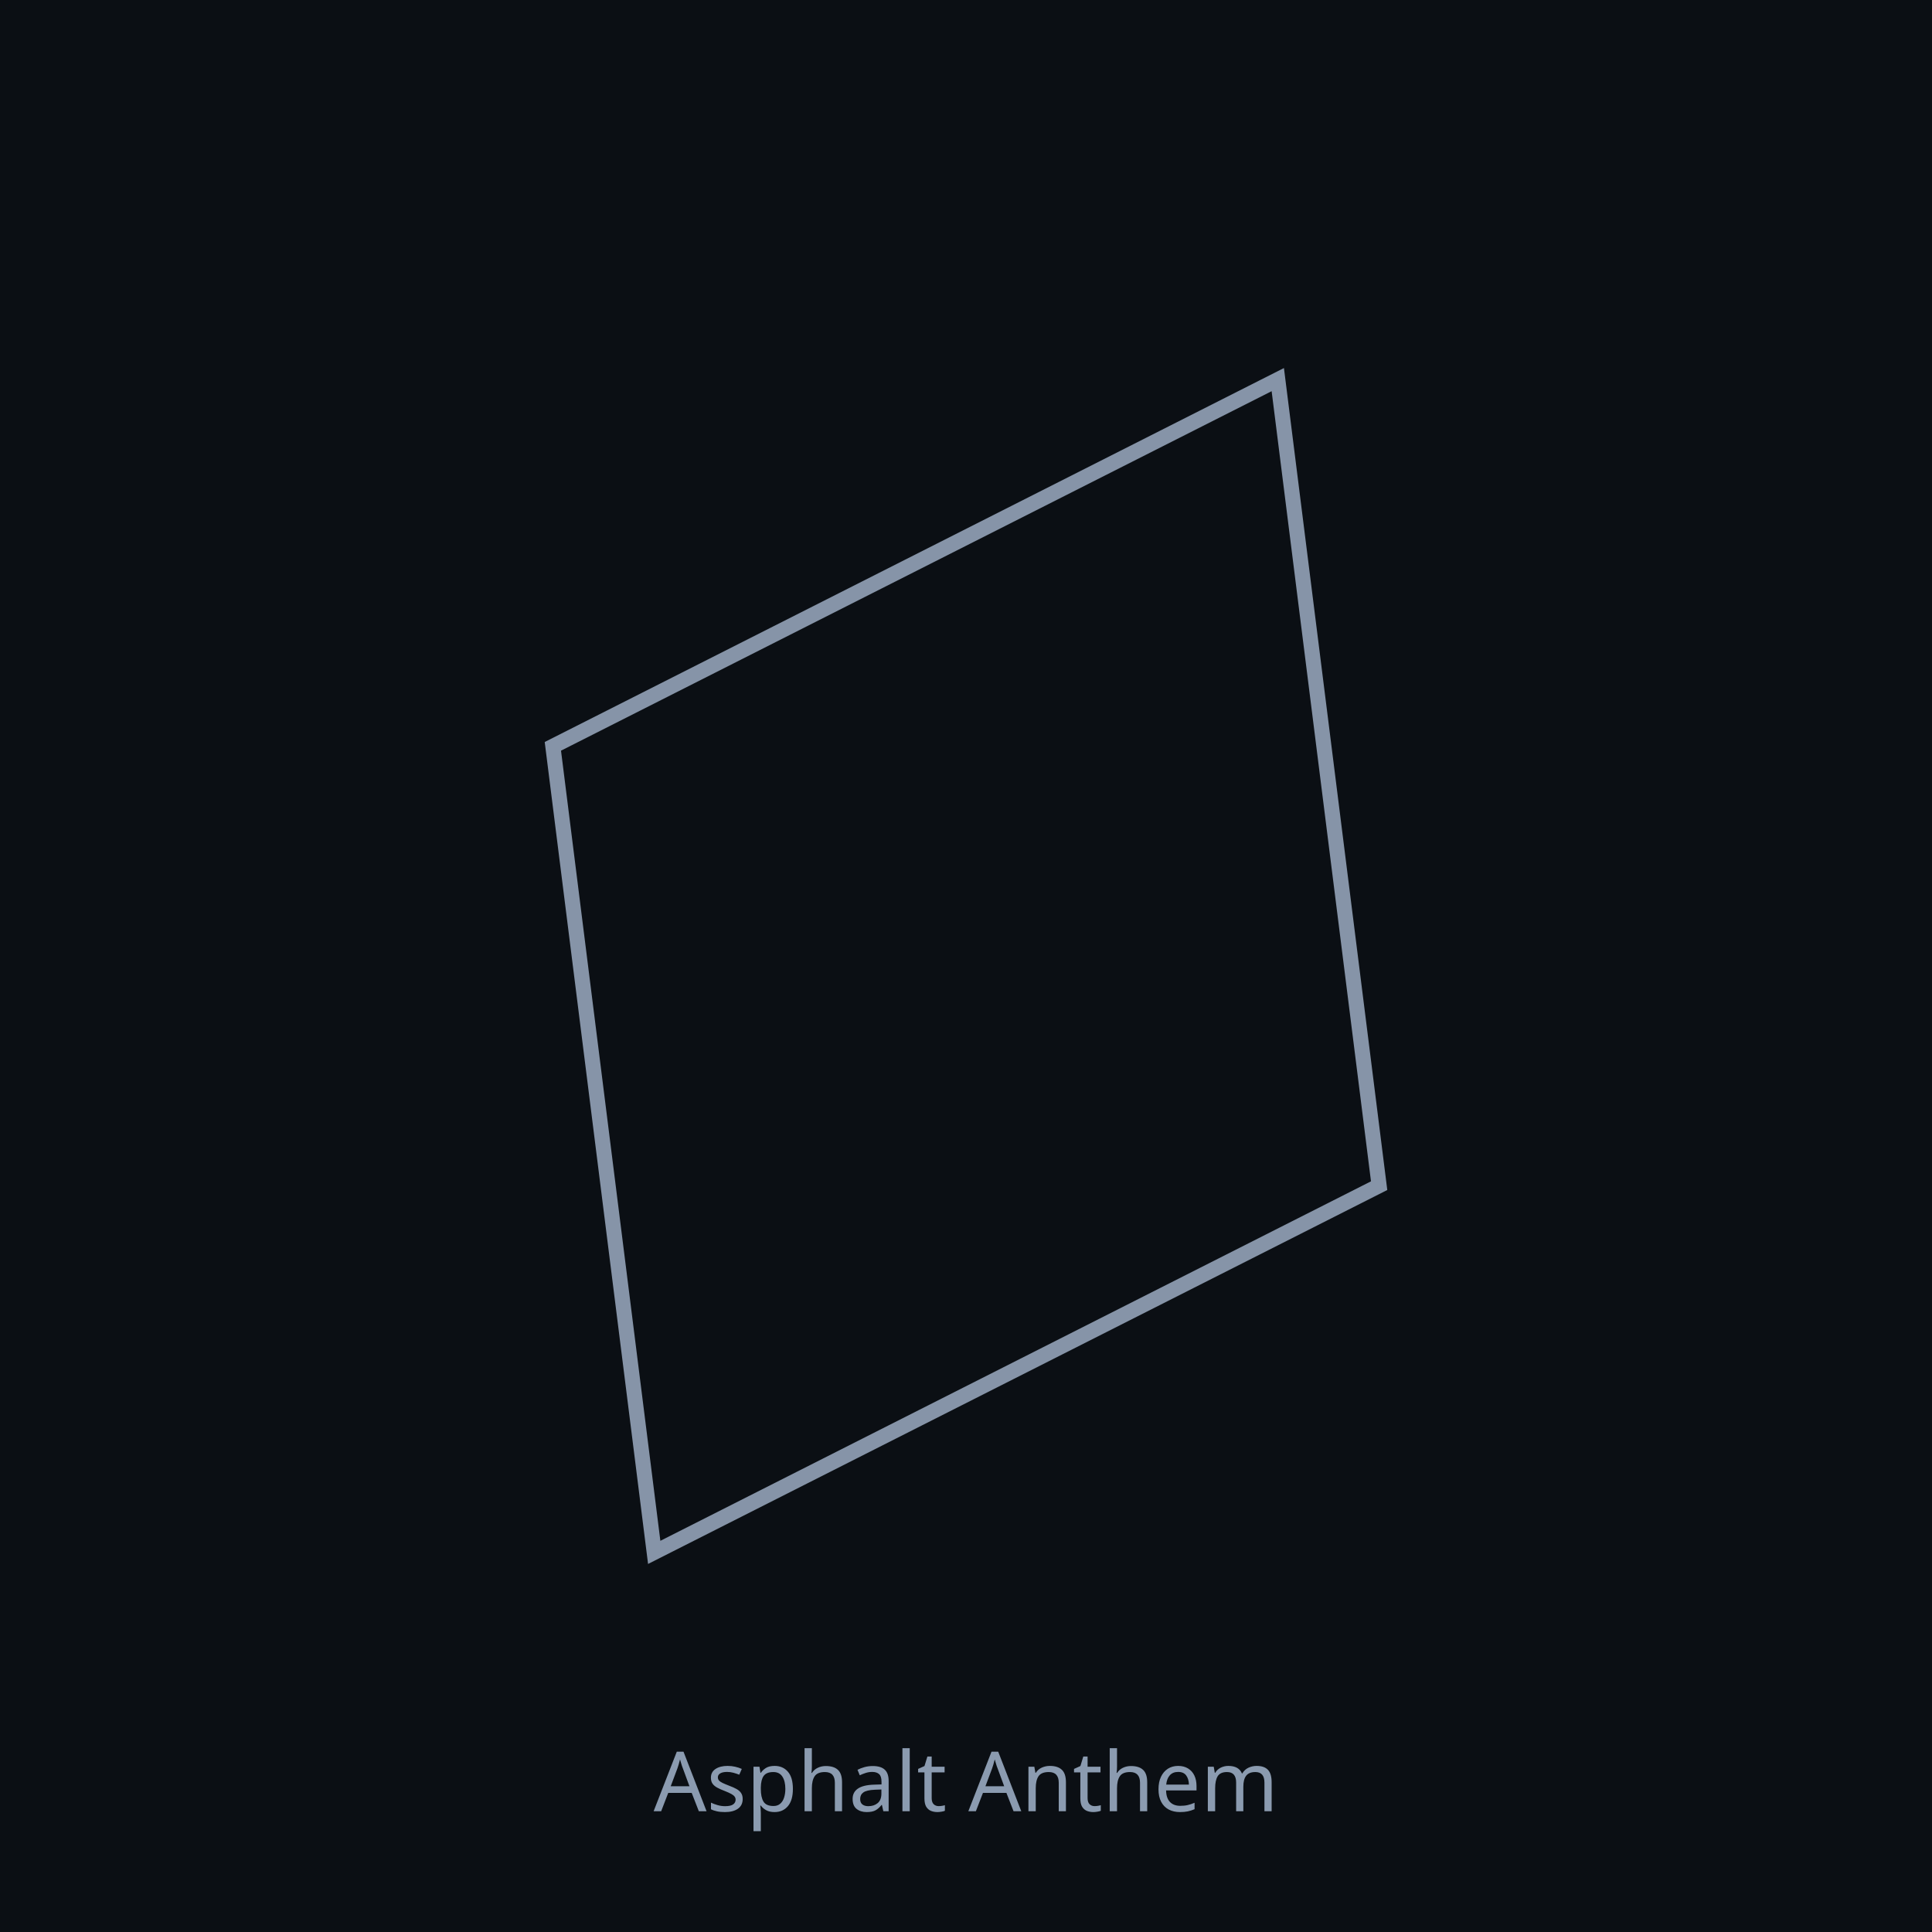
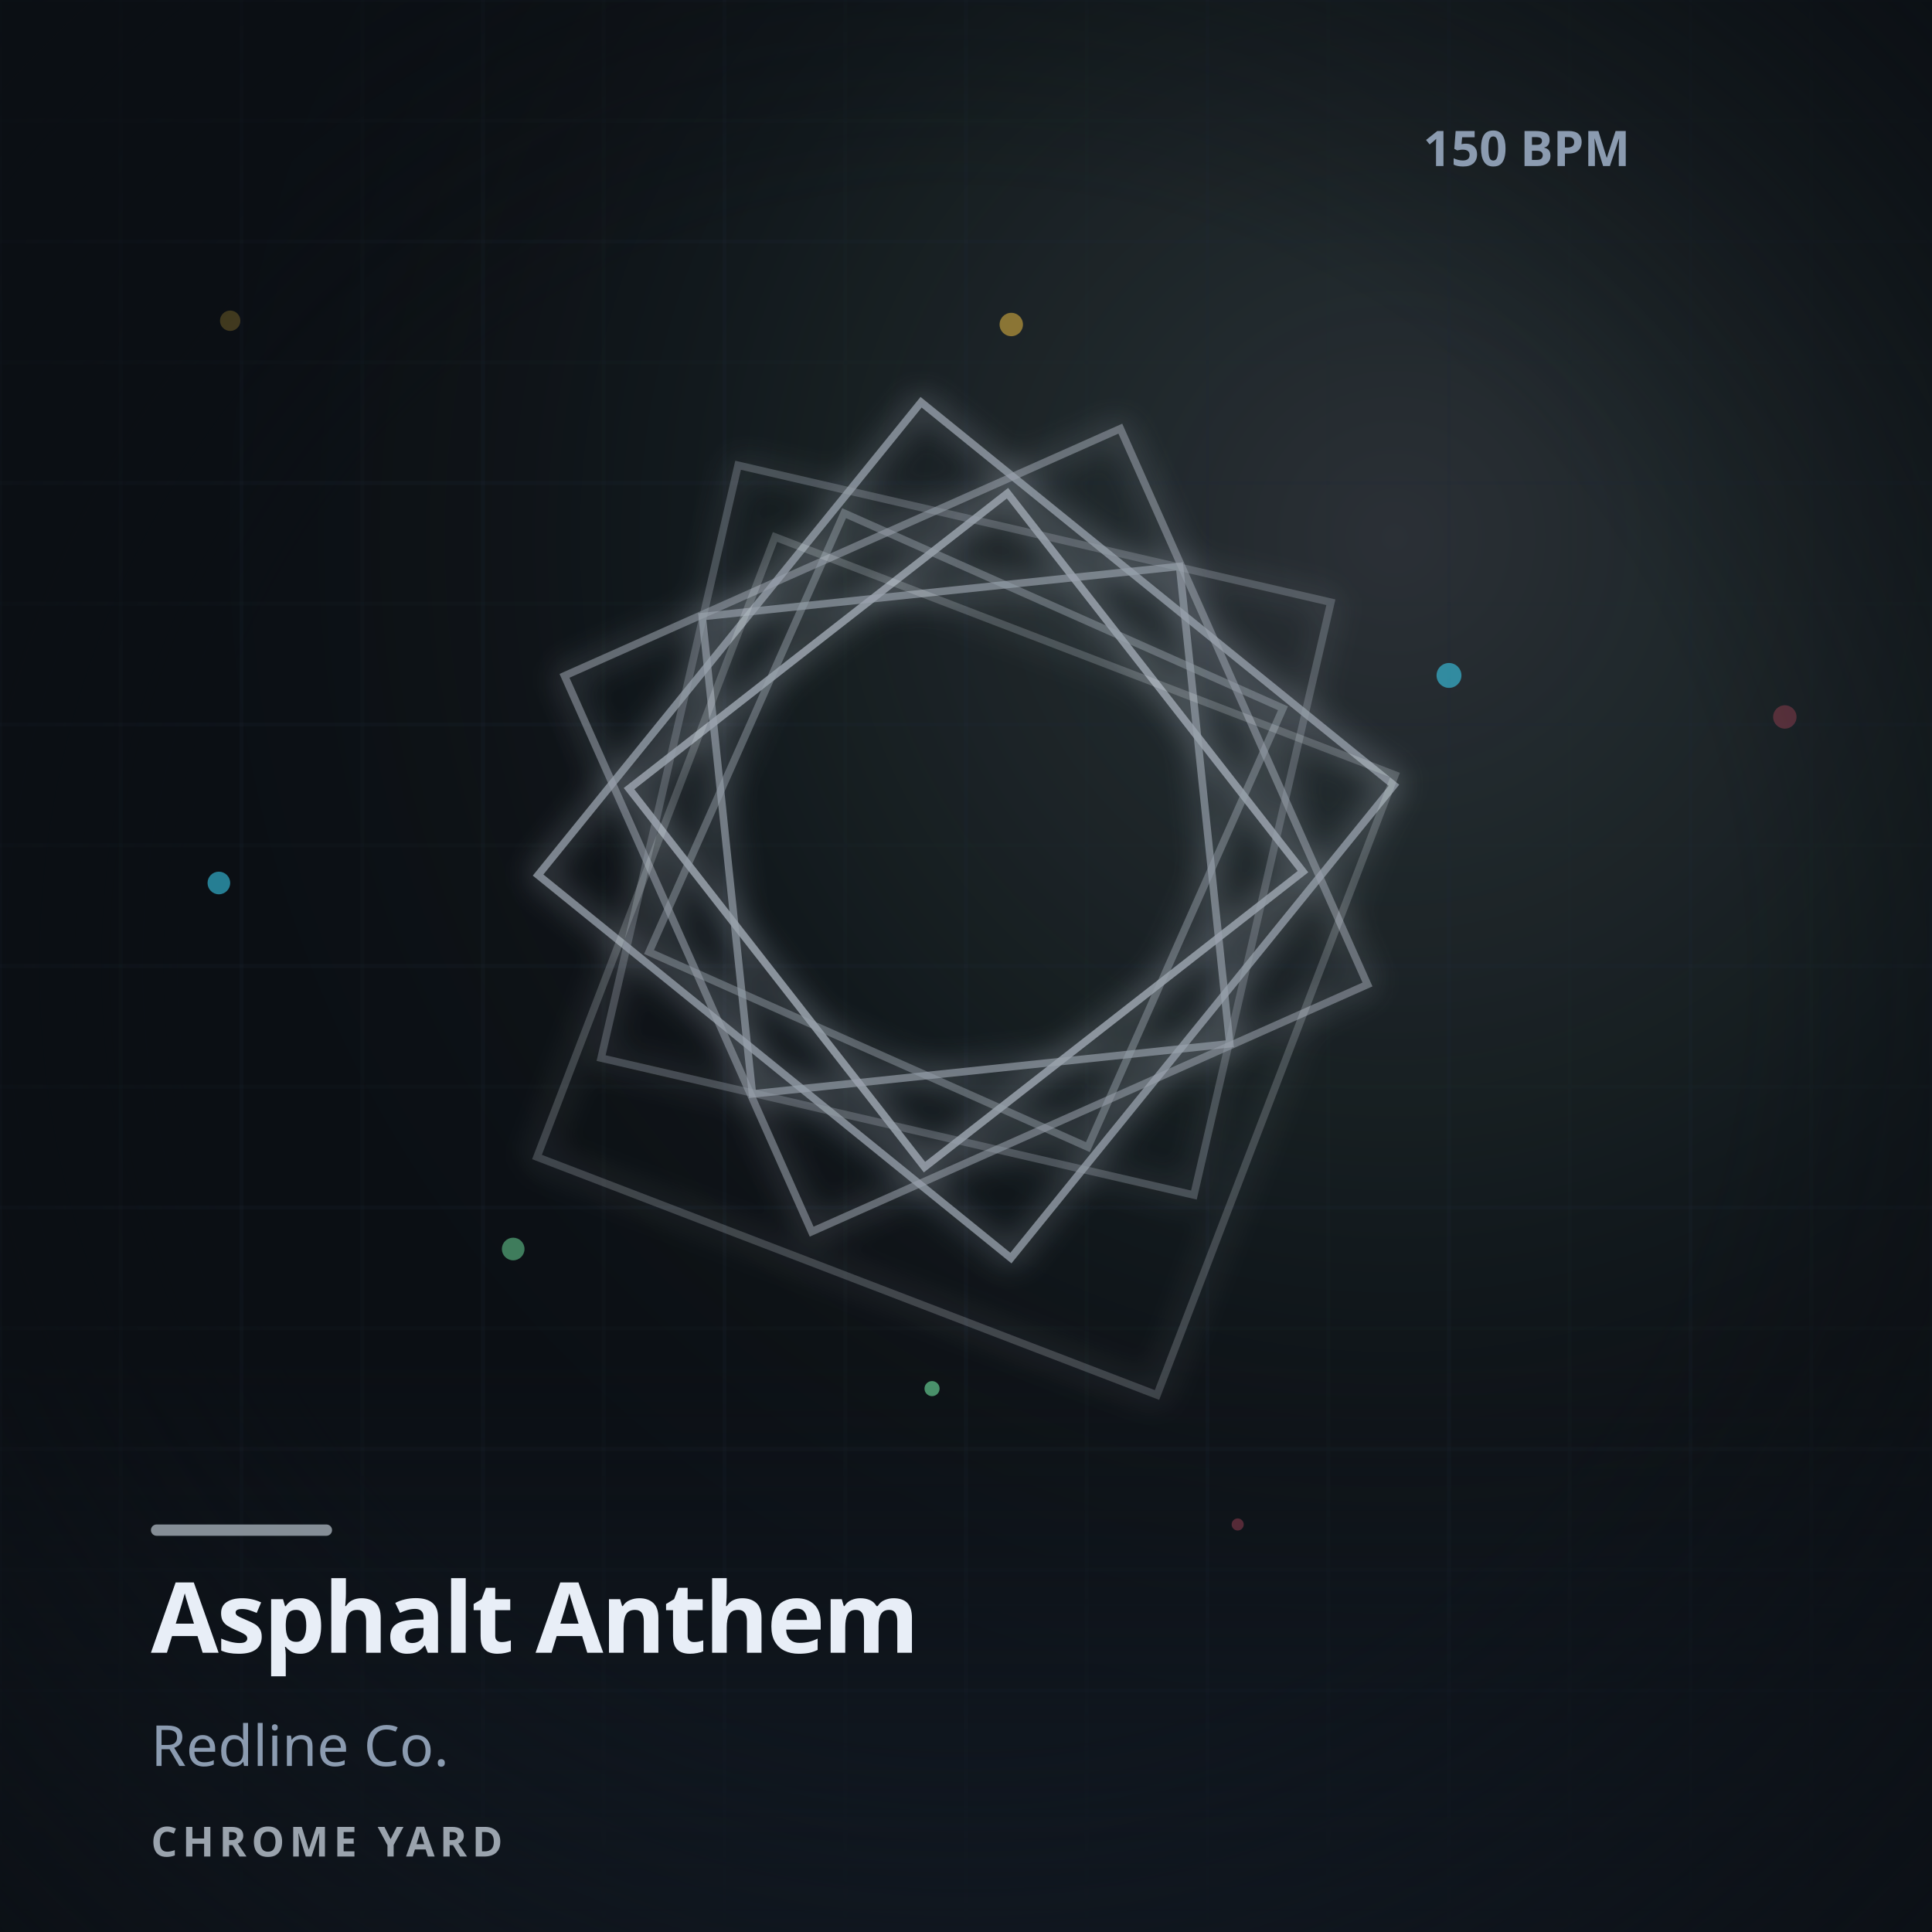
<svg xmlns="http://www.w3.org/2000/svg" width="512" height="512" viewBox="0 0 512 512">
-   <rect width="512" height="512" fill="#0b0f14" />
-   <polygon points="256,80 380,256 256,432 132,256" fill="none" stroke="#94A3B8" stroke-width="4" opacity="0.9" transform="rotate(208 256 256)" />
-   <text x="256" y="480" text-anchor="middle" fill="#8b9bb0" font-family="system-ui" font-size="22">Asphalt Anthem</text>
+   <defs>
+     <radialGradient id="bgGlow" cx="72%" cy="28%" r="65%">
+       <stop offset="0%" stop-color="#9AA3AD" stop-opacity="0.22" />
+       <stop offset="55%" stop-color="#8fc3ae" stop-opacity="0.06" />
+       <stop offset="100%" stop-color="#0B0F14" stop-opacity="0" />
+     </radialGradient>
+     <radialGradient id="vignette" cx="50%" cy="50%" r="72%">
+       <stop offset="55%" stop-color="#0B0F14" stop-opacity="0" />
+       <stop offset="100%" stop-color="#0B0F14" stop-opacity="0.92" />
+     </radialGradient>
+     <linearGradient id="titleFade" x1="0" y1="0" x2="0" y2="1">
+       <stop offset="0%" stop-color="#121A24" stop-opacity="0" />
+       <stop offset="100%" stop-color="#121A24" stop-opacity="0.94" />
+     </linearGradient>
+     <filter id="softGlow" x="-40%" y="-40%" width="180%" height="180%">
+       <feGaussianBlur stdDeviation="4" result="b" />
+       <feMerge>
+         <feMergeNode in="b" />
+         <feMergeNode in="SourceGraphic" />
+       </feMerge>
+     </filter>
+   </defs>
+   <rect width="512" height="512" fill="#0B0F14" />
+   <rect width="512" height="512" fill="url(#bgGlow)" />
+   <g opacity="0.9">
+     <line x1="0" y1="0" x2="0" y2="512" stroke="#1E2A3A" stroke-opacity="0.20" stroke-width="1" />
+     <line x1="32" y1="0" x2="32" y2="512" stroke="#1E2A3A" stroke-opacity="0.12" stroke-width="1" />
+     <line x1="64" y1="0" x2="64" y2="512" stroke="#1E2A3A" stroke-opacity="0.20" stroke-width="1" />
+     <line x1="96" y1="0" x2="96" y2="512" stroke="#1E2A3A" stroke-opacity="0.12" stroke-width="1" />
+     <line x1="128" y1="0" x2="128" y2="512" stroke="#1E2A3A" stroke-opacity="0.20" stroke-width="1" />
+     <line x1="160" y1="0" x2="160" y2="512" stroke="#1E2A3A" stroke-opacity="0.12" stroke-width="1" />
+     <line x1="192" y1="0" x2="192" y2="512" stroke="#1E2A3A" stroke-opacity="0.20" stroke-width="1" />
+     <line x1="224" y1="0" x2="224" y2="512" stroke="#1E2A3A" stroke-opacity="0.12" stroke-width="1" />
+     <line x1="256" y1="0" x2="256" y2="512" stroke="#1E2A3A" stroke-opacity="0.20" stroke-width="1" />
+     <line x1="288" y1="0" x2="288" y2="512" stroke="#1E2A3A" stroke-opacity="0.12" stroke-width="1" />
+     <line x1="320" y1="0" x2="320" y2="512" stroke="#1E2A3A" stroke-opacity="0.20" stroke-width="1" />
+     <line x1="352" y1="0" x2="352" y2="512" stroke="#1E2A3A" stroke-opacity="0.12" stroke-width="1" />
+     <line x1="384" y1="0" x2="384" y2="512" stroke="#1E2A3A" stroke-opacity="0.20" stroke-width="1" />
+     <line x1="416" y1="0" x2="416" y2="512" stroke="#1E2A3A" stroke-opacity="0.12" stroke-width="1" />
+     <line x1="448" y1="0" x2="448" y2="512" stroke="#1E2A3A" stroke-opacity="0.20" stroke-width="1" />
+     <line x1="480" y1="0" x2="480" y2="512" stroke="#1E2A3A" stroke-opacity="0.12" stroke-width="1" />
+     <line x1="512" y1="0" x2="512" y2="512" stroke="#1E2A3A" stroke-opacity="0.20" stroke-width="1" />
+     <line x1="0" y1="0" x2="512" y2="0" stroke="#1E2A3A" stroke-opacity="0.20" stroke-width="1" />
+     <line x1="0" y1="32" x2="512" y2="32" stroke="#1E2A3A" stroke-opacity="0.12" stroke-width="1" />
+     <line x1="0" y1="64" x2="512" y2="64" stroke="#1E2A3A" stroke-opacity="0.20" stroke-width="1" />
+     <line x1="0" y1="96" x2="512" y2="96" stroke="#1E2A3A" stroke-opacity="0.12" stroke-width="1" />
+     <line x1="0" y1="128" x2="512" y2="128" stroke="#1E2A3A" stroke-opacity="0.20" stroke-width="1" />
+     <line x1="0" y1="160" x2="512" y2="160" stroke="#1E2A3A" stroke-opacity="0.12" stroke-width="1" />
+     <line x1="0" y1="192" x2="512" y2="192" stroke="#1E2A3A" stroke-opacity="0.20" stroke-width="1" />
+     <line x1="0" y1="224" x2="512" y2="224" stroke="#1E2A3A" stroke-opacity="0.12" stroke-width="1" />
+     <line x1="0" y1="256" x2="512" y2="256" stroke="#1E2A3A" stroke-opacity="0.20" stroke-width="1" />
+     <line x1="0" y1="288" x2="512" y2="288" stroke="#1E2A3A" stroke-opacity="0.12" stroke-width="1" />
+     <line x1="0" y1="320" x2="512" y2="320" stroke="#1E2A3A" stroke-opacity="0.20" stroke-width="1" />
+     <line x1="0" y1="352" x2="512" y2="352" stroke="#1E2A3A" stroke-opacity="0.12" stroke-width="1" />
+     <line x1="0" y1="384" x2="512" y2="384" stroke="#1E2A3A" stroke-opacity="0.20" stroke-width="1" />
+     <line x1="0" y1="416" x2="512" y2="416" stroke="#1E2A3A" stroke-opacity="0.12" stroke-width="1" />
+     <line x1="0" y1="448" x2="512" y2="448" stroke="#1E2A3A" stroke-opacity="0.20" stroke-width="1" />
+     <line x1="0" y1="480" x2="512" y2="480" stroke="#1E2A3A" stroke-opacity="0.12" stroke-width="1" />
+     <line x1="0" y1="512" x2="512" y2="512" stroke="#1E2A3A" stroke-opacity="0.20" stroke-width="1" />
+   </g>
+   <g filter="url(#softGlow)">
+     <polygon points="267.0,130.7 345.3,231.0 245.0,309.3 166.7,209.0" fill="none" stroke="#9AA3AD" stroke-width="2" opacity="0.85" />
+     <polygon points="369.4,208.1 267.9,333.4 142.6,231.9 244.1,106.6" fill="none" stroke="#9AA3AD" stroke-width="2" opacity="0.75" />
+     <polygon points="325.9,276.6 199.4,289.9 186.1,163.4 312.6,150.1" fill="none" stroke="#9AA3AD" stroke-width="2" opacity="0.65" />
+     <polygon points="215.1,326.4 149.6,179.1 296.9,113.6 362.4,260.9" fill="none" stroke="#9AA3AD" stroke-width="2" opacity="0.55" />
+     <polygon points="172.0,252.3 223.7,136.0 340.0,187.7 288.3,304.0" fill="none" stroke="#9AA3AD" stroke-width="2" opacity="0.45" />
+     <polygon points="195.6,123.3 352.7,159.6 316.4,316.7 159.3,280.4" fill="none" stroke="#9AA3AD" stroke-width="2" opacity="0.35" />
+     <rect x="168" y="168" width="176" height="176" fill="none" stroke="#E8EEF7" stroke-width="2" opacity="0.2" transform="rotate(21 256 256)" />
+   </g>
+   <g>
+     <circle cx="384.0" cy="179.0" r="3.3" fill="#3DDCFF" opacity="0.54" />
+     <circle cx="247.0" cy="368.0" r="2.0" fill="#7CFFB2" opacity="0.56" />
+     <circle cx="268.0" cy="86.0" r="3.1" fill="#F5C542" opacity="0.51" />
+     <circle cx="328.0" cy="404.0" r="1.6" fill="#FF5C7A" opacity="0.40" />
+     <circle cx="58.0" cy="234.0" r="3.0" fill="#3DDCFF" opacity="0.54" />
+     <circle cx="136.0" cy="331.0" r="3.0" fill="#7CFFB2" opacity="0.45" />
+     <circle cx="61.0" cy="85.0" r="2.7" fill="#F5C542" opacity="0.33" />
+     <circle cx="473.0" cy="190.0" r="3.1" fill="#FF5C7A" opacity="0.30" />
+   </g>
+   <rect x="0" y="360" width="512" height="152" fill="url(#titleFade)" />
+   <rect width="512" height="512" fill="url(#vignette)" />
+   <text x="40" y="438" fill="#E8EEF7" font-family="Sora, IBM Plex Sans, system-ui, sans-serif" font-size="26" font-weight="700" letter-spacing="-0.02em">Asphalt Anthem</text>
+   <text x="40" y="468" fill="#8B9BB0" font-family="IBM Plex Sans, system-ui, sans-serif" font-size="15" font-weight="500">Redline Co.</text>
+   <text x="40" y="492" fill="#9AA3AD" font-family="IBM Plex Sans, system-ui, sans-serif" font-size="11" font-weight="600" letter-spacing="0.12em">CHROME YARD</text>
+   <text x="432" y="44" text-anchor="end" fill="#8B9BB0" font-family="IBM Plex Sans, system-ui, sans-serif" font-size="13" font-weight="600">150 BPM</text>
+   <rect x="40" y="404" width="48" height="3" fill="#9AA3AD" opacity="0.85" rx="1.5" />
</svg>
